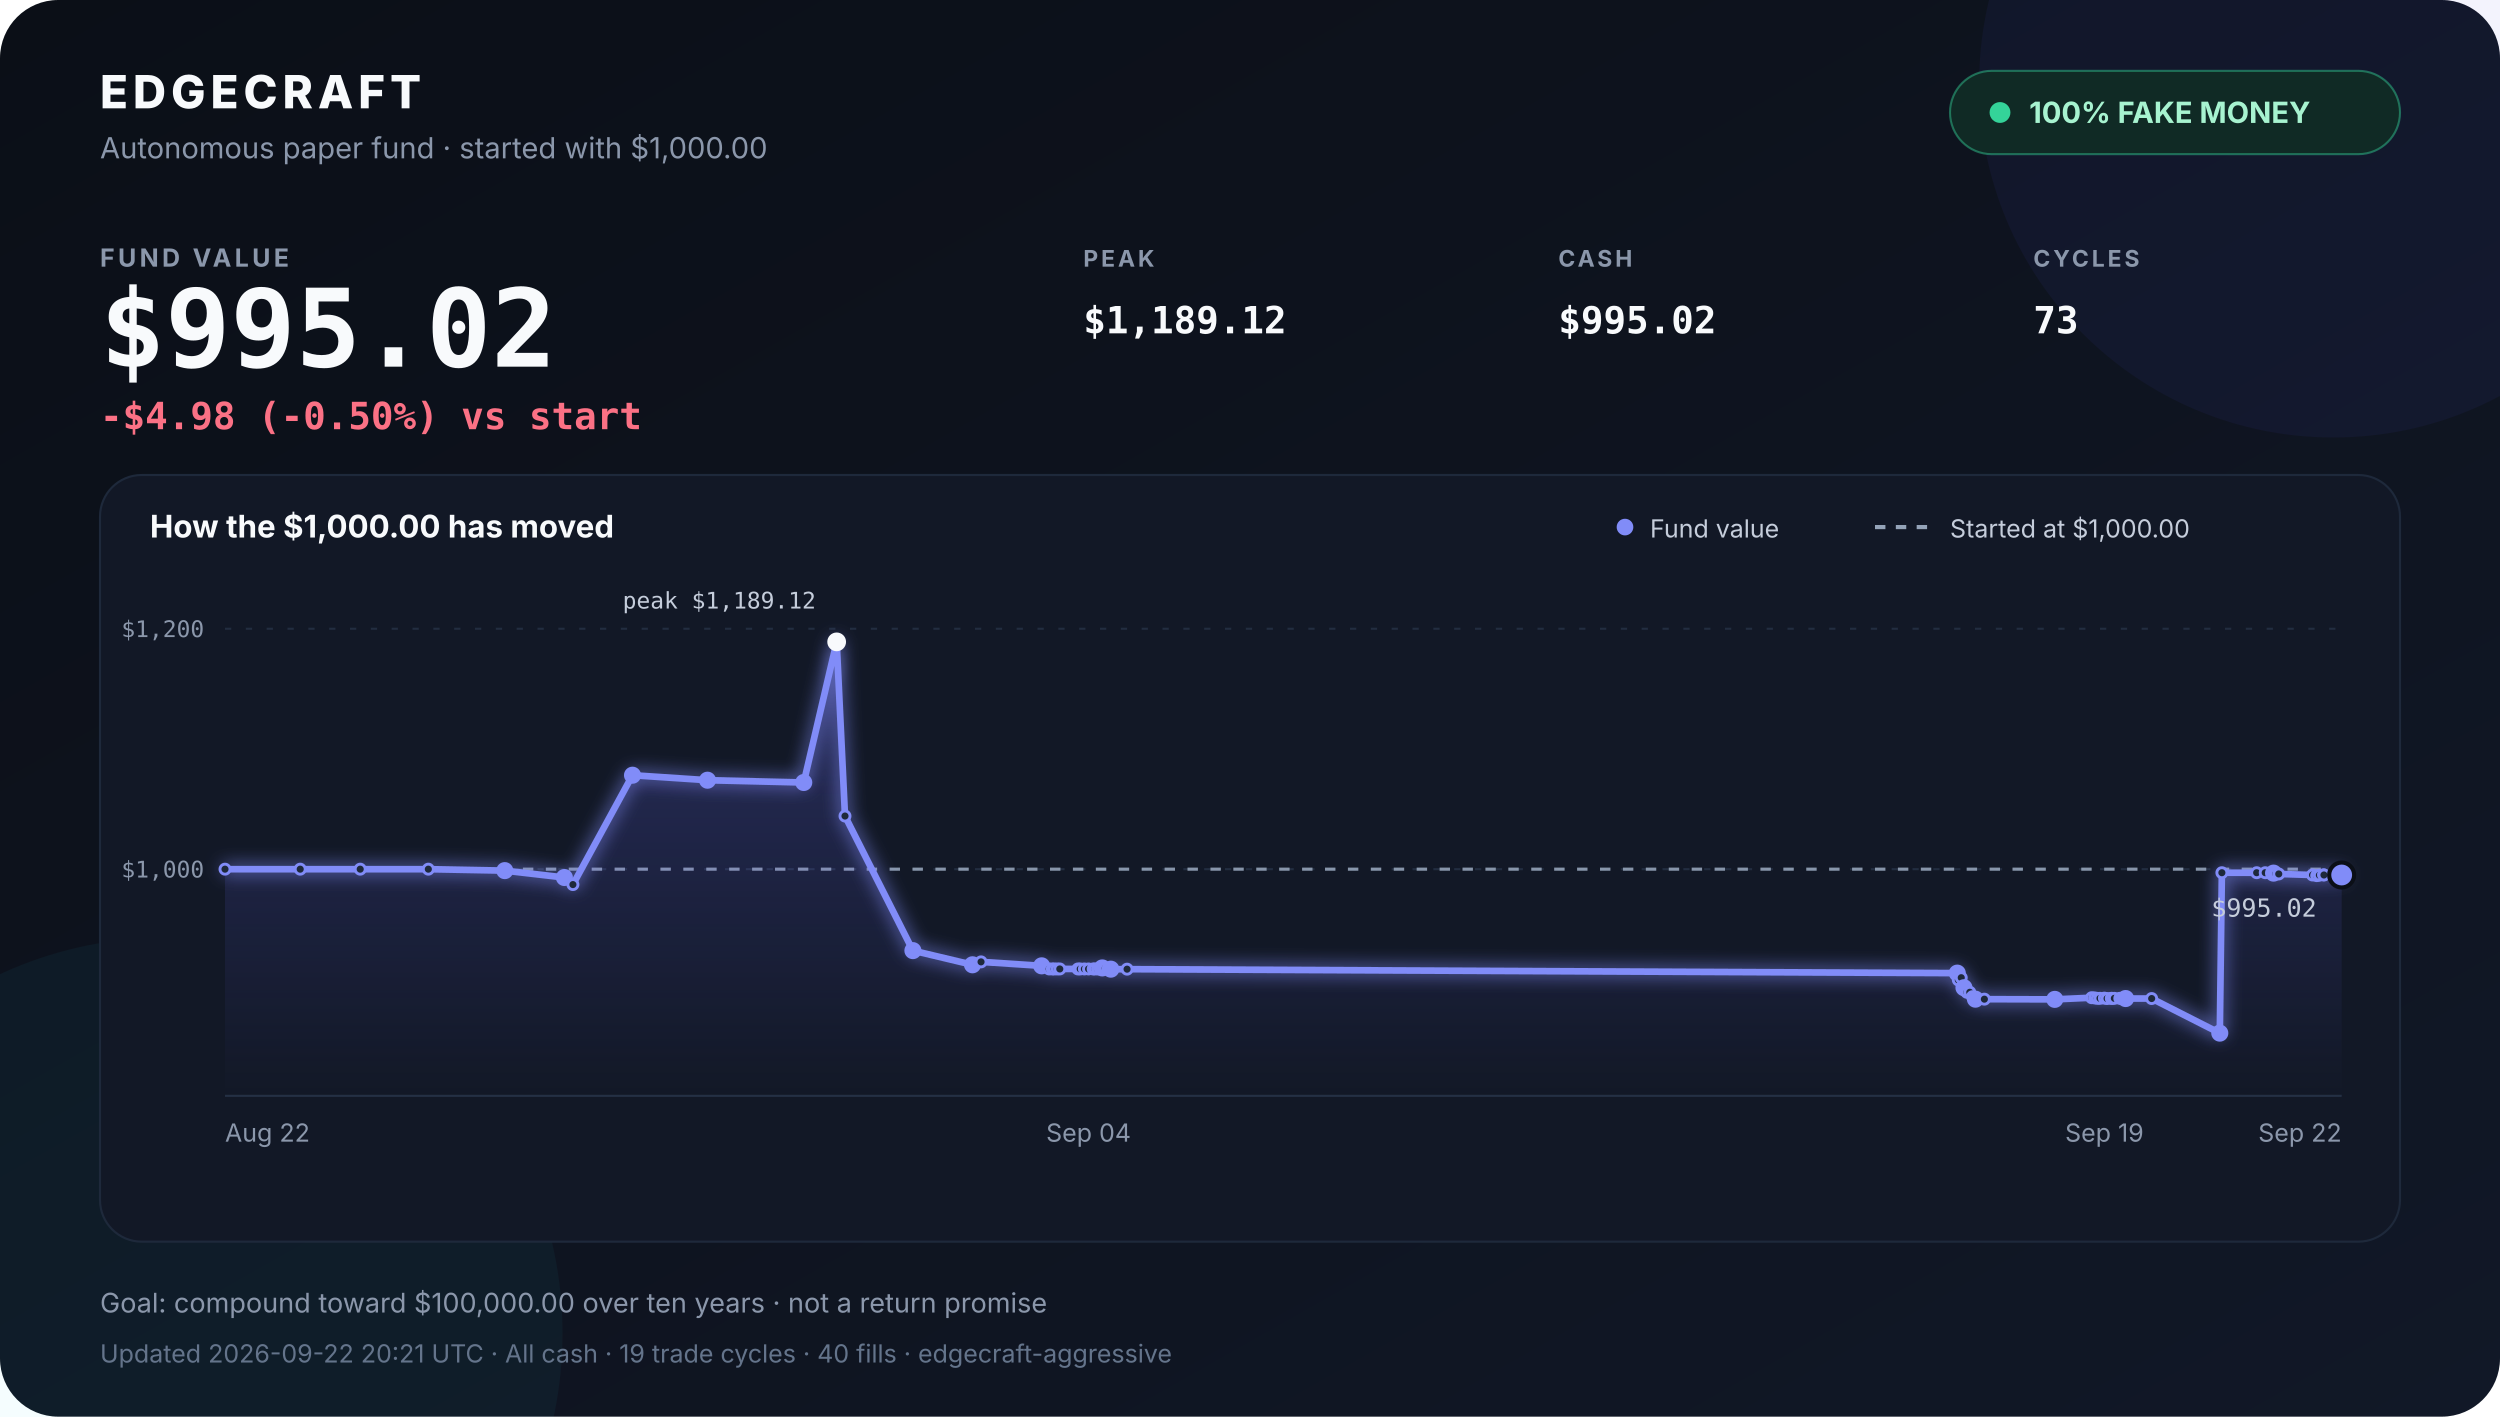
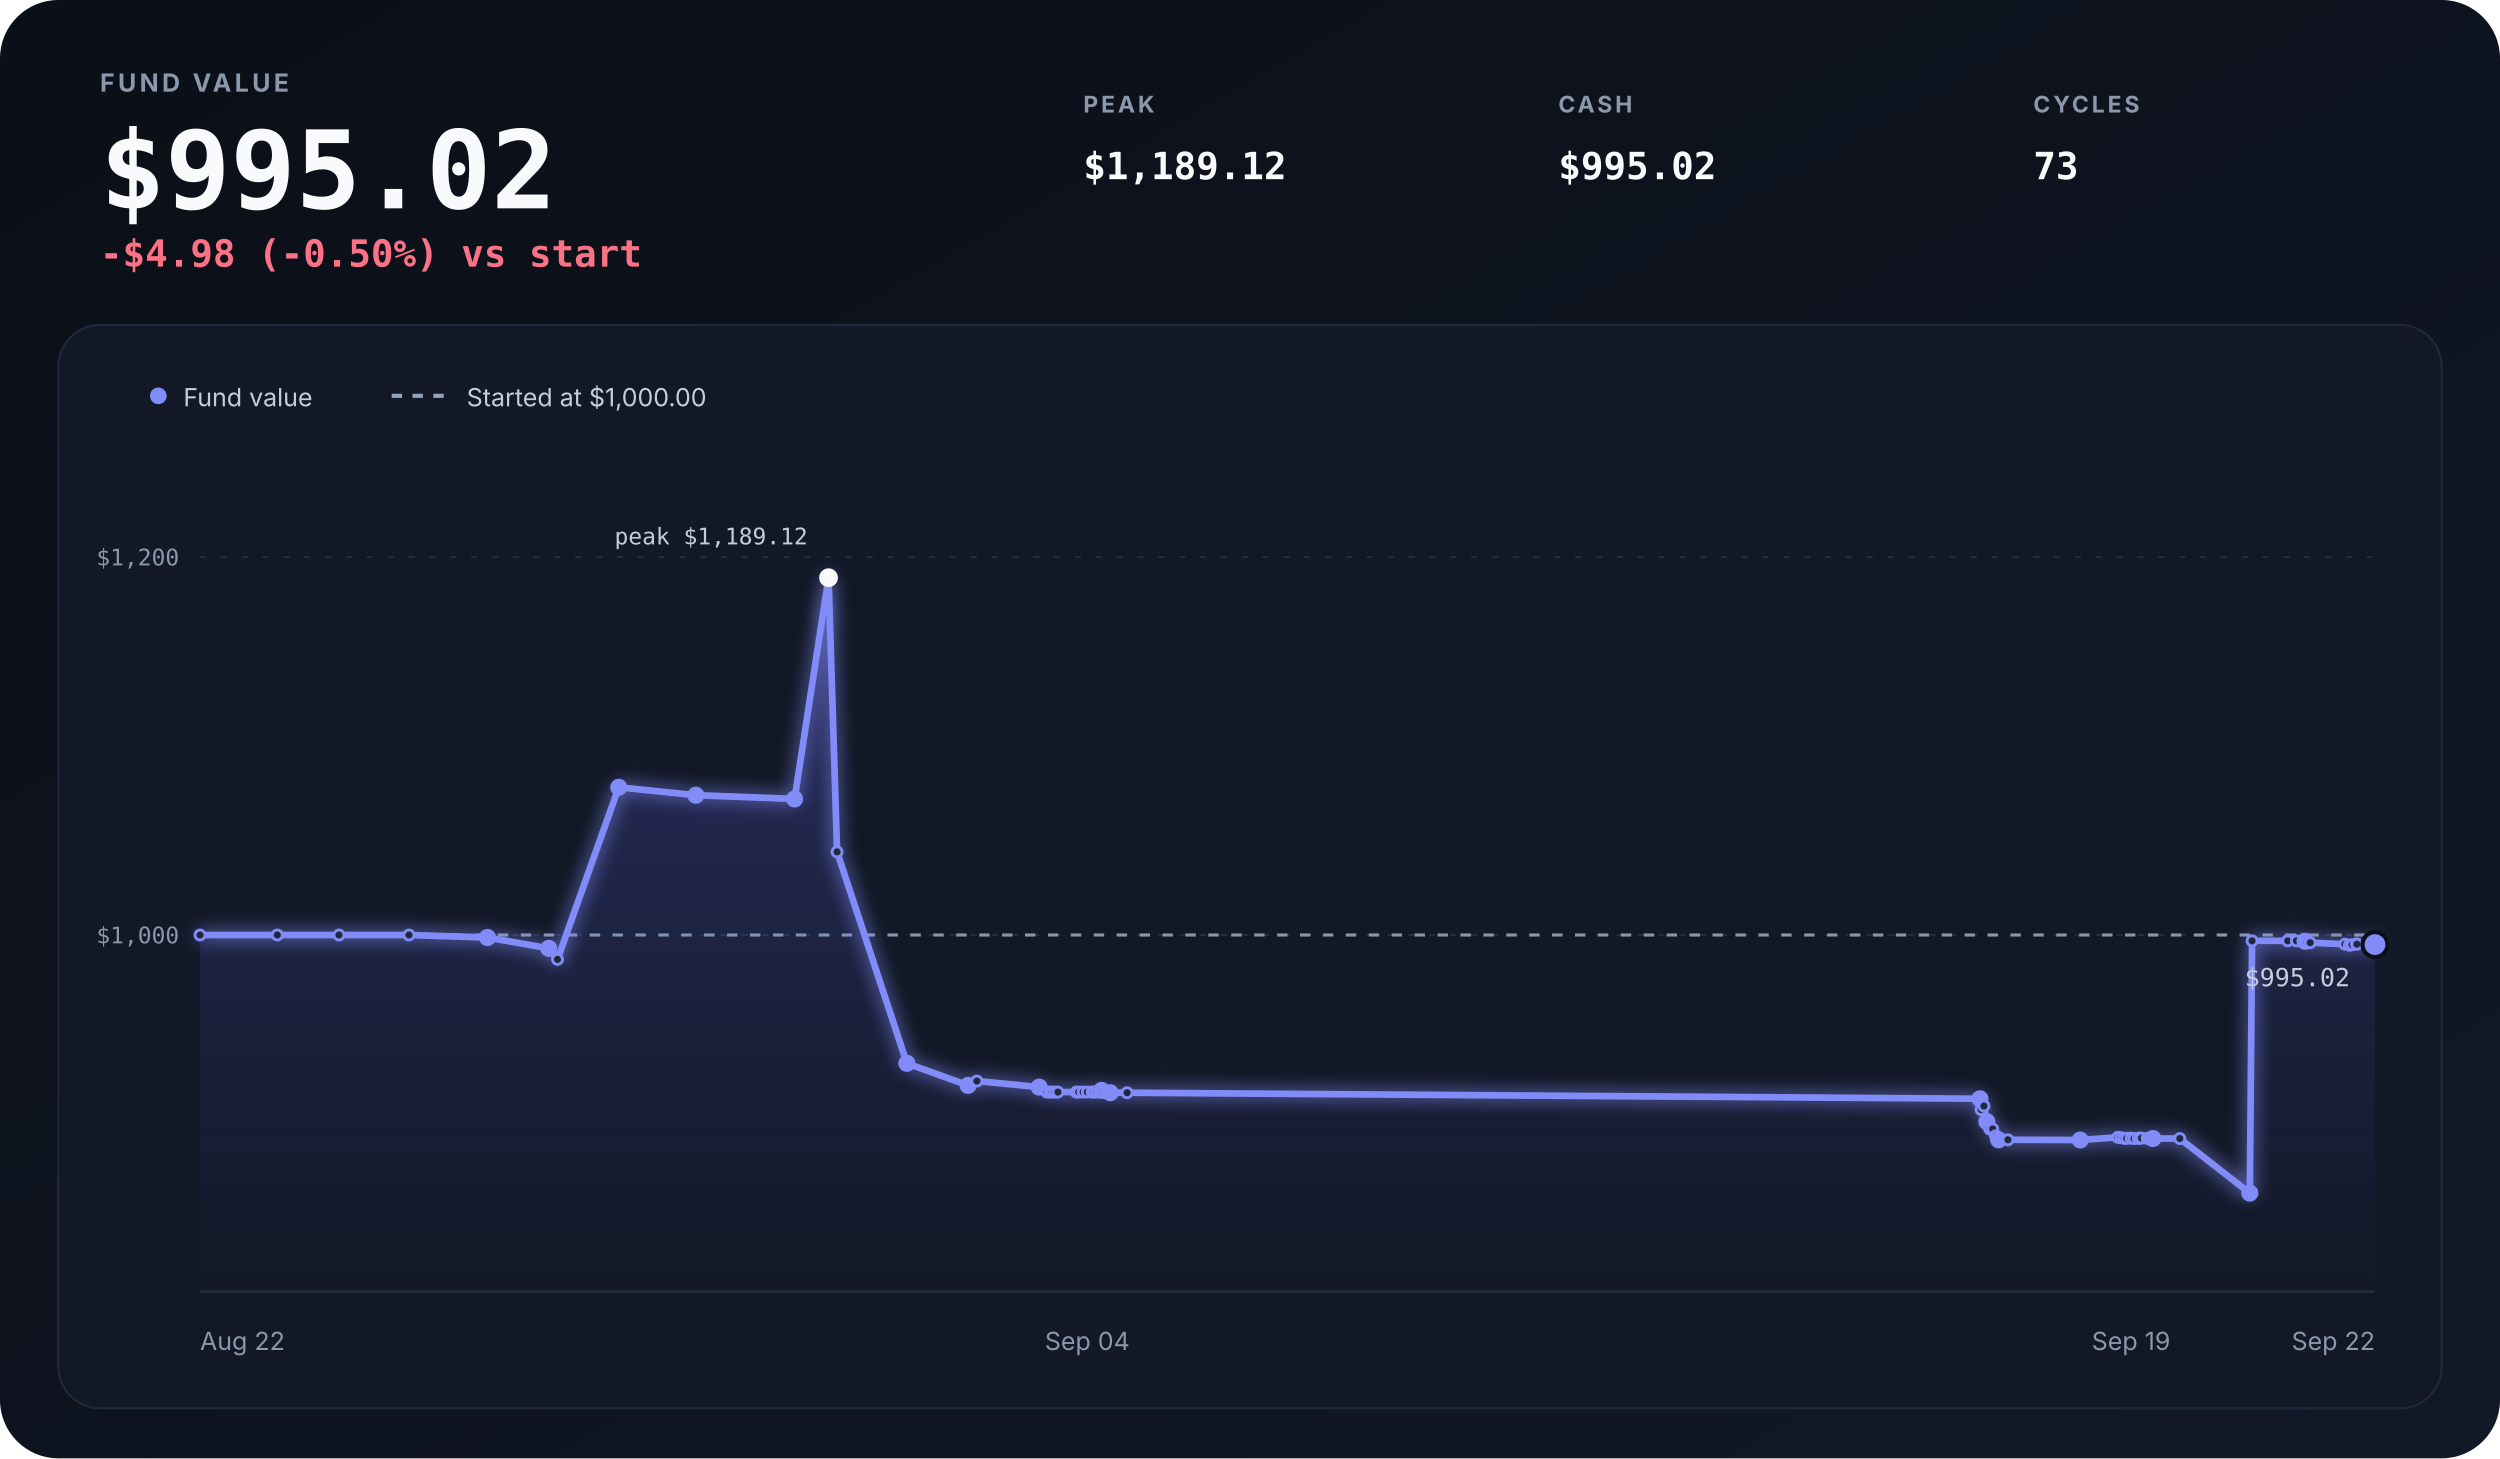
- <svg xmlns="http://www.w3.org/2000/svg" width="1200" height="680" viewBox="0 0 1200 680" role="img" aria-labelledby="title desc">
+ <svg xmlns="http://www.w3.org/2000/svg" width="1200" height="700" viewBox="0 0 1200 700" role="img" aria-labelledby="title desc">
  <defs>
    <linearGradient id="bg" x1="0" y1="0" x2="1" y2="1">
      <stop stop-color="#0b0f17" />
      <stop offset="1" stop-color="#111827" />
    </linearGradient>
    <linearGradient id="area" x1="0" y1="0" x2="0" y2="1">
      <stop stop-color="#6366f1" stop-opacity=".28" />
      <stop offset="1" stop-color="#6366f1" stop-opacity="0" />
    </linearGradient>
    <filter id="glow">
      <feGaussianBlur stdDeviation="4" result="b" />
      <feMerge>
        <feMergeNode in="b" />
        <feMergeNode in="SourceGraphic" />
      </feMerge>
    </filter>
  </defs>
-   <rect width="1200" height="680" rx="28" fill="url(#bg)" />
-   <circle cx="1120" cy="40" r="170" fill="#4f46e5" opacity=".07" />
-   <circle cx="80" cy="640" r="190" fill="#22d3ee" opacity=".05" />
+   <rect width="1200" height="700" rx="28" fill="url(#bg)" />
  <g font-family="ui-sans-serif,system-ui,-apple-system,Segoe UI,sans-serif">
-     <text x="48" y="52" fill="#f8fafc" font-size="22" font-weight="800" letter-spacing="2.4">EDGECRAFT</text>
-     <text x="48" y="76" fill="#8b97ab" font-size="14">Autonomous paper fund · started with $1,000.00</text>
-     <rect x="936" y="34" width="216" height="40" rx="20" fill="#102a25" stroke="#34d399" stroke-opacity=".45" />
-     <circle cx="960" cy="54" r="5" fill="#34d399" />
-     <text x="974" y="59" fill="#a7f3d0" font-size="14" font-weight="700">100% FAKE MONEY</text>
-     <text x="48" y="128" fill="#8b97ab" font-size="12" font-weight="700" letter-spacing="1.6">FUND VALUE</text>
-     <text x="48" y="176" fill="#f8fafc" font-size="52" font-weight="800" font-family="ui-monospace,SFMono-Regular,Menlo,monospace">$995.02</text>
-     <text x="48" y="206" fill="#fb7185" font-size="18" font-weight="700" font-family="ui-monospace,SFMono-Regular,Menlo,monospace">-$4.98  (-0.50%) vs start</text>
-     <text x="520" y="128" fill="#8b97ab" font-size="11" font-weight="700" letter-spacing="1.4">PEAK</text>
-     <text x="520" y="160" fill="#f8fafc" font-size="18" font-weight="700" font-family="ui-monospace,SFMono-Regular,Menlo,monospace">$1,189.12</text>
-     <text x="748" y="128" fill="#8b97ab" font-size="11" font-weight="700" letter-spacing="1.4">CASH</text>
-     <text x="748" y="160" fill="#f8fafc" font-size="18" font-weight="700" font-family="ui-monospace,SFMono-Regular,Menlo,monospace">$995.02</text>
-     <text x="976" y="128" fill="#8b97ab" font-size="11" font-weight="700" letter-spacing="1.4">CYCLES</text>
-     <text x="976" y="160" fill="#f8fafc" font-size="18" font-weight="700" font-family="ui-monospace,SFMono-Regular,Menlo,monospace">73</text>
-     <rect x="48" y="228" width="1104" height="368" rx="20" fill="#121826" stroke="#1e293b" />
-     <text x="72" y="258" fill="#f8fafc" font-size="15" font-weight="700">How the $1,000.00 has moved</text>
-     <circle cx="780" cy="253" r="4" fill="#818cf8" />
-     <text x="792" y="258" fill="#c5cddb" font-size="12">Fund value</text>
-     <line x1="900" y1="253" x2="928" y2="253" stroke="#94a3b8" stroke-width="2" stroke-dasharray="5 5" />
-     <text x="936" y="258" fill="#c5cddb" font-size="12">Started at $1,000.00</text>
-     <line x1="108" y1="526" x2="1124" y2="526" stroke="#243044" />
-     <line x1="108" y1="417.2" x2="1124" y2="417.2" stroke="#243044" stroke-dasharray="3 7" opacity=".85" />
-     <text x="98" y="421.2" text-anchor="end" fill="#8b97ab" font-size="11" font-family="ui-monospace,SFMono-Regular,Menlo,monospace">$1,000</text>
-     <line x1="108" y1="301.8" x2="1124" y2="301.8" stroke="#243044" stroke-dasharray="3 7" opacity=".85" />
-     <text x="98" y="305.8" text-anchor="end" fill="#8b97ab" font-size="11" font-family="ui-monospace,SFMono-Regular,Menlo,monospace">$1,200</text>
-     <line x1="108" y1="417.2" x2="1124" y2="417.2" stroke="#94a3b8" stroke-width="1.5" stroke-dasharray="5 6" opacity=".9" />
-     <polygon points="108.0,526.0 108.0,417.2 144.1,417.2 172.9,417.2 205.6,417.2 242.3,417.9 270.9,421.2 275.0,424.6 303.6,372.1 339.6,374.5 385.8,375.6 401.6,308.1 405.6,391.7 438.2,456.3 466.8,463.1 470.9,461.7 500.0,463.6 503.6,465.1 505.1,465.1 506.0,465.1 507.4,465.1 508.7,465.1 517.4,465.1 518.5,465.1 520.5,465.1 522.5,465.1 524.7,465.1 525.5,465.1 526.8,465.1 528.2,464.8 529.1,464.6 530.5,464.8 531.9,465.0 533.2,465.2 541.0,465.2 939.5,467.1 940.0,470.4 941.4,469.3 942.7,474.1 944.1,476.3 945.5,476.3 946.8,478.4 948.2,479.6 952.5,479.6 986.3,479.7 1004.0,478.9 1005.4,479.0 1006.7,479.2 1008.0,479.2 1010.1,479.1 1011.4,479.3 1013.4,479.2 1013.8,479.2 1014.9,479.2 1017.5,479.2 1018.3,479.2 1018.9,479.1 1020.3,479.3 1032.8,479.3 1065.5,495.9 1066.5,418.9 1083.2,418.9 1087.3,418.9 1091.3,419.1 1092.4,419.4 1093.8,419.5 1110.0,420.0 1112.0,420.3 1113.3,420.1 1115.3,419.9 1115.5,420.0 1122.3,419.6 1123.7,419.9 1124.0,420.0 1124.0,526.0" fill="url(#area)" />
-     <polyline points="108.0,417.2 144.1,417.2 172.9,417.2 205.6,417.2 242.3,417.9 270.9,421.2 275.0,424.6 303.6,372.1 339.6,374.5 385.8,375.6 401.6,308.1 405.6,391.7 438.2,456.3 466.8,463.1 470.9,461.7 500.0,463.6 503.6,465.1 505.1,465.1 506.0,465.1 507.4,465.1 508.7,465.1 517.4,465.1 518.5,465.1 520.5,465.1 522.5,465.1 524.7,465.1 525.5,465.1 526.8,465.1 528.2,464.8 529.1,464.6 530.5,464.8 531.9,465.0 533.2,465.2 541.0,465.2 939.5,467.1 940.0,470.4 941.4,469.3 942.7,474.1 944.1,476.3 945.5,476.3 946.8,478.4 948.2,479.6 952.5,479.6 986.3,479.7 1004.0,478.9 1005.4,479.0 1006.7,479.2 1008.0,479.2 1010.1,479.1 1011.4,479.3 1013.4,479.2 1013.8,479.2 1014.9,479.2 1017.5,479.2 1018.3,479.2 1018.9,479.1 1020.3,479.3 1032.8,479.3 1065.5,495.9 1066.5,418.9 1083.2,418.9 1087.3,418.9 1091.3,419.1 1092.4,419.4 1093.8,419.5 1110.0,420.0 1112.0,420.3 1113.3,420.1 1115.3,419.9 1115.5,420.0 1122.3,419.6 1123.7,419.9 1124.0,420.0" fill="none" stroke="#818cf8" stroke-width="3.2" stroke-linecap="round" stroke-linejoin="round" filter="url(#glow)" />
-     <circle cx="108.0" cy="417.2" r="2.4" fill="#1e293b" stroke="#818cf8" stroke-width="1.4" />
-     <circle cx="144.1" cy="417.2" r="2.4" fill="#1e293b" stroke="#818cf8" stroke-width="1.4" />
-     <circle cx="172.9" cy="417.2" r="2.4" fill="#1e293b" stroke="#818cf8" stroke-width="1.4" />
-     <circle cx="205.6" cy="417.2" r="2.4" fill="#1e293b" stroke="#818cf8" stroke-width="1.4" />
-     <circle cx="242.3" cy="417.9" r="3.4" fill="#818cf8" stroke="#818cf8" stroke-width="1.4" />
-     <circle cx="270.9" cy="421.2" r="3.4" fill="#818cf8" stroke="#818cf8" stroke-width="1.4" />
-     <circle cx="275.0" cy="424.6" r="2.4" fill="#1e293b" stroke="#818cf8" stroke-width="1.4" />
-     <circle cx="303.6" cy="372.1" r="3.4" fill="#818cf8" stroke="#818cf8" stroke-width="1.4" />
-     <circle cx="339.6" cy="374.5" r="3.4" fill="#818cf8" stroke="#818cf8" stroke-width="1.4" />
-     <circle cx="385.8" cy="375.6" r="3.4" fill="#818cf8" stroke="#818cf8" stroke-width="1.4" />
-     <circle cx="401.6" cy="308.1" r="3.4" fill="#818cf8" stroke="#818cf8" stroke-width="1.4" />
-     <circle cx="405.6" cy="391.7" r="2.4" fill="#1e293b" stroke="#818cf8" stroke-width="1.4" />
-     <circle cx="438.2" cy="456.3" r="3.4" fill="#818cf8" stroke="#818cf8" stroke-width="1.4" />
-     <circle cx="466.8" cy="463.1" r="3.4" fill="#818cf8" stroke="#818cf8" stroke-width="1.4" />
-     <circle cx="470.9" cy="461.7" r="2.4" fill="#1e293b" stroke="#818cf8" stroke-width="1.4" />
-     <circle cx="500.0" cy="463.6" r="3.4" fill="#818cf8" stroke="#818cf8" stroke-width="1.4" />
-     <circle cx="503.6" cy="465.1" r="2.4" fill="#1e293b" stroke="#818cf8" stroke-width="1.4" />
-     <circle cx="505.1" cy="465.1" r="2.4" fill="#1e293b" stroke="#818cf8" stroke-width="1.4" />
-     <circle cx="506.0" cy="465.1" r="2.4" fill="#1e293b" stroke="#818cf8" stroke-width="1.4" />
-     <circle cx="507.4" cy="465.1" r="2.4" fill="#1e293b" stroke="#818cf8" stroke-width="1.4" />
-     <circle cx="508.7" cy="465.1" r="2.4" fill="#1e293b" stroke="#818cf8" stroke-width="1.4" />
-     <circle cx="517.4" cy="465.1" r="2.4" fill="#1e293b" stroke="#818cf8" stroke-width="1.4" />
-     <circle cx="518.5" cy="465.1" r="2.4" fill="#1e293b" stroke="#818cf8" stroke-width="1.4" />
-     <circle cx="520.5" cy="465.1" r="2.4" fill="#1e293b" stroke="#818cf8" stroke-width="1.4" />
-     <circle cx="522.5" cy="465.1" r="2.4" fill="#1e293b" stroke="#818cf8" stroke-width="1.4" />
-     <circle cx="524.7" cy="465.1" r="2.4" fill="#1e293b" stroke="#818cf8" stroke-width="1.4" />
-     <circle cx="525.5" cy="465.1" r="2.4" fill="#1e293b" stroke="#818cf8" stroke-width="1.4" />
-     <circle cx="526.8" cy="465.1" r="2.4" fill="#1e293b" stroke="#818cf8" stroke-width="1.4" />
-     <circle cx="528.2" cy="464.8" r="2.4" fill="#1e293b" stroke="#818cf8" stroke-width="1.4" />
-     <circle cx="529.1" cy="464.6" r="3.4" fill="#818cf8" stroke="#818cf8" stroke-width="1.4" />
-     <circle cx="530.5" cy="464.8" r="2.4" fill="#1e293b" stroke="#818cf8" stroke-width="1.4" />
-     <circle cx="531.9" cy="465.0" r="2.4" fill="#1e293b" stroke="#818cf8" stroke-width="1.4" />
-     <circle cx="533.2" cy="465.2" r="3.4" fill="#818cf8" stroke="#818cf8" stroke-width="1.4" />
-     <circle cx="541.0" cy="465.2" r="2.4" fill="#1e293b" stroke="#818cf8" stroke-width="1.4" />
-     <circle cx="939.5" cy="467.1" r="3.4" fill="#818cf8" stroke="#818cf8" stroke-width="1.4" />
-     <circle cx="940.0" cy="470.4" r="2.4" fill="#1e293b" stroke="#818cf8" stroke-width="1.4" />
-     <circle cx="941.4" cy="469.3" r="2.4" fill="#1e293b" stroke="#818cf8" stroke-width="1.4" />
-     <circle cx="942.7" cy="474.1" r="3.4" fill="#818cf8" stroke="#818cf8" stroke-width="1.4" />
-     <circle cx="944.1" cy="476.3" r="2.4" fill="#1e293b" stroke="#818cf8" stroke-width="1.4" />
-     <circle cx="945.5" cy="476.3" r="2.4" fill="#1e293b" stroke="#818cf8" stroke-width="1.4" />
-     <circle cx="946.8" cy="478.4" r="2.4" fill="#1e293b" stroke="#818cf8" stroke-width="1.4" />
-     <circle cx="948.2" cy="479.6" r="3.4" fill="#818cf8" stroke="#818cf8" stroke-width="1.4" />
-     <circle cx="952.5" cy="479.6" r="2.4" fill="#1e293b" stroke="#818cf8" stroke-width="1.4" />
-     <circle cx="986.3" cy="479.7" r="3.4" fill="#818cf8" stroke="#818cf8" stroke-width="1.4" />
-     <circle cx="1004.0" cy="478.9" r="2.4" fill="#1e293b" stroke="#818cf8" stroke-width="1.4" />
-     <circle cx="1005.4" cy="479.0" r="2.4" fill="#1e293b" stroke="#818cf8" stroke-width="1.4" />
-     <circle cx="1006.7" cy="479.2" r="2.4" fill="#1e293b" stroke="#818cf8" stroke-width="1.4" />
-     <circle cx="1008.0" cy="479.2" r="2.4" fill="#1e293b" stroke="#818cf8" stroke-width="1.4" />
-     <circle cx="1010.1" cy="479.1" r="2.4" fill="#1e293b" stroke="#818cf8" stroke-width="1.4" />
-     <circle cx="1011.4" cy="479.3" r="2.4" fill="#1e293b" stroke="#818cf8" stroke-width="1.4" />
-     <circle cx="1013.4" cy="479.2" r="2.4" fill="#1e293b" stroke="#818cf8" stroke-width="1.4" />
-     <circle cx="1013.8" cy="479.2" r="2.4" fill="#1e293b" stroke="#818cf8" stroke-width="1.4" />
-     <circle cx="1014.9" cy="479.2" r="2.4" fill="#1e293b" stroke="#818cf8" stroke-width="1.4" />
-     <circle cx="1017.5" cy="479.2" r="2.4" fill="#1e293b" stroke="#818cf8" stroke-width="1.4" />
-     <circle cx="1018.3" cy="479.2" r="2.4" fill="#1e293b" stroke="#818cf8" stroke-width="1.4" />
-     <circle cx="1018.9" cy="479.1" r="2.4" fill="#1e293b" stroke="#818cf8" stroke-width="1.4" />
-     <circle cx="1020.3" cy="479.3" r="3.4" fill="#818cf8" stroke="#818cf8" stroke-width="1.4" />
-     <circle cx="1032.8" cy="479.3" r="2.4" fill="#1e293b" stroke="#818cf8" stroke-width="1.4" />
-     <circle cx="1065.5" cy="495.9" r="3.4" fill="#818cf8" stroke="#818cf8" stroke-width="1.4" />
-     <circle cx="1066.5" cy="418.9" r="2.4" fill="#1e293b" stroke="#818cf8" stroke-width="1.4" />
-     <circle cx="1083.2" cy="418.9" r="2.4" fill="#1e293b" stroke="#818cf8" stroke-width="1.4" />
-     <circle cx="1087.3" cy="418.9" r="2.4" fill="#1e293b" stroke="#818cf8" stroke-width="1.4" />
-     <circle cx="1091.3" cy="419.1" r="3.4" fill="#818cf8" stroke="#818cf8" stroke-width="1.4" />
-     <circle cx="1092.4" cy="419.4" r="2.4" fill="#1e293b" stroke="#818cf8" stroke-width="1.4" />
-     <circle cx="1093.8" cy="419.5" r="2.4" fill="#1e293b" stroke="#818cf8" stroke-width="1.4" />
-     <circle cx="1110.0" cy="420.0" r="2.4" fill="#1e293b" stroke="#818cf8" stroke-width="1.4" />
-     <circle cx="1112.0" cy="420.3" r="2.4" fill="#1e293b" stroke="#818cf8" stroke-width="1.4" />
-     <circle cx="1113.3" cy="420.1" r="2.4" fill="#1e293b" stroke="#818cf8" stroke-width="1.4" />
-     <circle cx="1115.3" cy="419.9" r="2.4" fill="#1e293b" stroke="#818cf8" stroke-width="1.4" />
-     <circle cx="1115.5" cy="420.0" r="2.4" fill="#1e293b" stroke="#818cf8" stroke-width="1.4" />
-     <circle cx="1122.3" cy="419.6" r="2.4" fill="#1e293b" stroke="#818cf8" stroke-width="1.4" />
-     <circle cx="1123.7" cy="419.9" r="2.4" fill="#1e293b" stroke="#818cf8" stroke-width="1.4" />
-     <circle cx="1124.0" cy="420.0" r="3.4" fill="#818cf8" stroke="#818cf8" stroke-width="1.4" />
-     <circle cx="401.6" cy="308.1" r="4.5" fill="#f8fafc" />
-     <text x="391.6" y="292.1" text-anchor="end" fill="#c5cddb" font-size="11" font-family="ui-monospace,SFMono-Regular,Menlo,monospace">peak $1,189.12</text>
-     <circle cx="1124.0" cy="420.0" r="6" fill="#818cf8" stroke="#0b0f17" stroke-width="2" />
-     <text x="1112.0" y="440.0" text-anchor="end" fill="#c5cddb" font-size="12" font-family="ui-monospace,SFMono-Regular,Menlo,monospace">$995.02</text>
-     <text x="108.0" y="548" text-anchor="start" fill="#8b97ab" font-size="12">Aug 22</text>
-     <text x="522.5" y="548" text-anchor="middle" fill="#8b97ab" font-size="12">Sep 04</text>
-     <text x="1010.1" y="548" text-anchor="middle" fill="#8b97ab" font-size="12">Sep 19</text>
-     <text x="1124.0" y="548" text-anchor="end" fill="#8b97ab" font-size="12">Sep 22</text>
-     <text x="48" y="630" fill="#8b97ab" font-size="13">Goal: compound toward $100,000.00 over ten years · not a return promise</text>
-     <text x="48" y="654" fill="#64748b" font-size="12">Updated 2026-09-22 20:21 UTC · All cash · 19 trade cycles · 40 fills · edgecraft-aggressive</text>
+     <text x="48" y="44" fill="#8b97ab" font-size="12" font-weight="700" letter-spacing="1.6">FUND VALUE</text>
+     <text x="48" y="100" fill="#f8fafc" font-size="52" font-weight="800" font-family="ui-monospace,SFMono-Regular,Menlo,monospace">$995.02</text>
+     <text x="48" y="128" fill="#fb7185" font-size="18" font-weight="700" font-family="ui-monospace,SFMono-Regular,Menlo,monospace">-$4.98  (-0.50%) vs start</text>
+     <text x="520" y="54" fill="#8b97ab" font-size="11" font-weight="700" letter-spacing="1.4">PEAK</text>
+     <text x="520" y="86" fill="#f8fafc" font-size="18" font-weight="700" font-family="ui-monospace,SFMono-Regular,Menlo,monospace">$1,189.12</text>
+     <text x="748" y="54" fill="#8b97ab" font-size="11" font-weight="700" letter-spacing="1.4">CASH</text>
+     <text x="748" y="86" fill="#f8fafc" font-size="18" font-weight="700" font-family="ui-monospace,SFMono-Regular,Menlo,monospace">$995.02</text>
+     <text x="976" y="54" fill="#8b97ab" font-size="11" font-weight="700" letter-spacing="1.4">CYCLES</text>
+     <text x="976" y="86" fill="#f8fafc" font-size="18" font-weight="700" font-family="ui-monospace,SFMono-Regular,Menlo,monospace">73</text>
+     <rect x="28" y="156" width="1144" height="520" rx="20" fill="#121826" stroke="#1e293b" />
+     <circle cx="76" cy="190" r="4" fill="#818cf8" />
+     <text x="88" y="195" fill="#c5cddb" font-size="12">Fund value</text>
+     <line x1="188" y1="190" x2="216" y2="190" stroke="#94a3b8" stroke-width="2" stroke-dasharray="5 5" />
+     <text x="224" y="195" fill="#c5cddb" font-size="12">Started at $1,000.00</text>
+     <line x1="96" y1="620" x2="1140" y2="620" stroke="#243044" />
+     <line x1="96" y1="448.8" x2="1140" y2="448.8" stroke="#243044" stroke-dasharray="3 7" opacity=".85" />
+     <text x="86" y="452.8" text-anchor="end" fill="#8b97ab" font-size="11" font-family="ui-monospace,SFMono-Regular,Menlo,monospace">$1,000</text>
+     <line x1="96" y1="267.4" x2="1140" y2="267.4" stroke="#243044" stroke-dasharray="3 7" opacity=".85" />
+     <text x="86" y="271.4" text-anchor="end" fill="#8b97ab" font-size="11" font-family="ui-monospace,SFMono-Regular,Menlo,monospace">$1,200</text>
+     <line x1="96" y1="448.8" x2="1140" y2="448.8" stroke="#94a3b8" stroke-width="1.5" stroke-dasharray="5 6" opacity=".9" />
+     <polygon points="96.0,620.0 96.0,448.8 133.1,448.8 162.7,448.8 196.3,448.8 234.0,450.0 263.4,455.2 267.6,460.5 297.0,377.9 334.0,381.7 381.4,383.5 397.7,277.3 401.8,408.9 435.3,510.4 464.7,521.0 468.9,518.9 498.8,521.8 502.5,524.2 504.0,524.2 505.0,524.2 506.4,524.2 507.8,524.2 516.6,524.2 517.8,524.2 519.9,524.2 521.9,524.2 524.2,524.2 525.0,524.2 526.4,524.2 527.8,523.8 528.8,523.4 530.1,523.8 531.5,524.1 532.9,524.5 541.0,524.5 950.4,527.4 950.9,532.6 952.3,530.9 953.7,538.4 955.1,541.9 956.5,541.9 957.9,545.2 959.3,547.1 963.8,547.1 998.5,547.2 1016.6,545.9 1018.1,546.1 1019.5,546.4 1020.8,546.4 1022.9,546.3 1024.3,546.5 1026.3,546.4 1026.8,546.3 1027.9,546.3 1030.6,546.4 1031.4,546.4 1032.0,546.3 1033.4,546.5 1046.3,546.5 1079.9,572.7 1081.0,451.6 1098.1,451.6 1102.3,451.6 1106.4,451.8 1107.5,452.4 1108.9,452.5 1125.6,453.2 1127.7,453.7 1129.0,453.5 1131.1,453.1 1131.3,453.2 1138.3,452.7 1139.7,453.2 1140.0,453.4 1140.0,620.0" fill="url(#area)" />
+     <polyline points="96.0,448.8 133.1,448.8 162.7,448.8 196.3,448.8 234.0,450.0 263.4,455.2 267.6,460.5 297.0,377.9 334.0,381.7 381.4,383.5 397.7,277.3 401.8,408.9 435.3,510.4 464.7,521.0 468.9,518.9 498.8,521.8 502.5,524.2 504.0,524.2 505.0,524.2 506.4,524.2 507.8,524.2 516.6,524.2 517.8,524.2 519.9,524.2 521.9,524.2 524.2,524.2 525.0,524.2 526.4,524.2 527.8,523.8 528.8,523.4 530.1,523.8 531.5,524.1 532.9,524.5 541.0,524.5 950.4,527.4 950.9,532.6 952.3,530.9 953.7,538.4 955.1,541.9 956.5,541.9 957.9,545.2 959.3,547.1 963.8,547.1 998.5,547.2 1016.6,545.9 1018.1,546.1 1019.5,546.4 1020.8,546.4 1022.9,546.3 1024.3,546.5 1026.3,546.4 1026.8,546.3 1027.9,546.3 1030.6,546.4 1031.4,546.4 1032.0,546.3 1033.4,546.5 1046.3,546.5 1079.9,572.7 1081.0,451.6 1098.1,451.6 1102.3,451.6 1106.4,451.8 1107.5,452.4 1108.9,452.5 1125.6,453.2 1127.7,453.7 1129.0,453.5 1131.1,453.1 1131.3,453.2 1138.3,452.7 1139.7,453.2 1140.0,453.4" fill="none" stroke="#818cf8" stroke-width="3.2" stroke-linecap="round" stroke-linejoin="round" filter="url(#glow)" />
+     <circle cx="96.0" cy="448.8" r="2.4" fill="#1e293b" stroke="#818cf8" stroke-width="1.4" />
+     <circle cx="133.1" cy="448.8" r="2.4" fill="#1e293b" stroke="#818cf8" stroke-width="1.4" />
+     <circle cx="162.7" cy="448.8" r="2.4" fill="#1e293b" stroke="#818cf8" stroke-width="1.4" />
+     <circle cx="196.3" cy="448.8" r="2.4" fill="#1e293b" stroke="#818cf8" stroke-width="1.4" />
+     <circle cx="234.0" cy="450.0" r="3.4" fill="#818cf8" stroke="#818cf8" stroke-width="1.4" />
+     <circle cx="263.4" cy="455.2" r="3.4" fill="#818cf8" stroke="#818cf8" stroke-width="1.4" />
+     <circle cx="267.6" cy="460.5" r="2.4" fill="#1e293b" stroke="#818cf8" stroke-width="1.4" />
+     <circle cx="297.0" cy="377.9" r="3.4" fill="#818cf8" stroke="#818cf8" stroke-width="1.4" />
+     <circle cx="334.0" cy="381.7" r="3.4" fill="#818cf8" stroke="#818cf8" stroke-width="1.4" />
+     <circle cx="381.4" cy="383.5" r="3.4" fill="#818cf8" stroke="#818cf8" stroke-width="1.4" />
+     <circle cx="397.7" cy="277.3" r="3.4" fill="#818cf8" stroke="#818cf8" stroke-width="1.4" />
+     <circle cx="401.8" cy="408.9" r="2.4" fill="#1e293b" stroke="#818cf8" stroke-width="1.4" />
+     <circle cx="435.3" cy="510.4" r="3.4" fill="#818cf8" stroke="#818cf8" stroke-width="1.4" />
+     <circle cx="464.7" cy="521.0" r="3.4" fill="#818cf8" stroke="#818cf8" stroke-width="1.4" />
+     <circle cx="468.9" cy="518.9" r="2.4" fill="#1e293b" stroke="#818cf8" stroke-width="1.4" />
+     <circle cx="498.8" cy="521.8" r="3.4" fill="#818cf8" stroke="#818cf8" stroke-width="1.4" />
+     <circle cx="502.5" cy="524.2" r="2.4" fill="#1e293b" stroke="#818cf8" stroke-width="1.4" />
+     <circle cx="504.0" cy="524.2" r="2.4" fill="#1e293b" stroke="#818cf8" stroke-width="1.4" />
+     <circle cx="505.0" cy="524.2" r="2.4" fill="#1e293b" stroke="#818cf8" stroke-width="1.4" />
+     <circle cx="506.4" cy="524.2" r="2.4" fill="#1e293b" stroke="#818cf8" stroke-width="1.4" />
+     <circle cx="507.8" cy="524.2" r="2.4" fill="#1e293b" stroke="#818cf8" stroke-width="1.4" />
+     <circle cx="516.6" cy="524.2" r="2.4" fill="#1e293b" stroke="#818cf8" stroke-width="1.4" />
+     <circle cx="517.8" cy="524.2" r="2.4" fill="#1e293b" stroke="#818cf8" stroke-width="1.4" />
+     <circle cx="519.9" cy="524.2" r="2.4" fill="#1e293b" stroke="#818cf8" stroke-width="1.4" />
+     <circle cx="521.9" cy="524.2" r="2.4" fill="#1e293b" stroke="#818cf8" stroke-width="1.4" />
+     <circle cx="524.2" cy="524.2" r="2.4" fill="#1e293b" stroke="#818cf8" stroke-width="1.4" />
+     <circle cx="525.0" cy="524.2" r="2.4" fill="#1e293b" stroke="#818cf8" stroke-width="1.4" />
+     <circle cx="526.4" cy="524.2" r="2.4" fill="#1e293b" stroke="#818cf8" stroke-width="1.4" />
+     <circle cx="527.8" cy="523.8" r="2.4" fill="#1e293b" stroke="#818cf8" stroke-width="1.4" />
+     <circle cx="528.8" cy="523.4" r="3.4" fill="#818cf8" stroke="#818cf8" stroke-width="1.4" />
+     <circle cx="530.1" cy="523.8" r="2.4" fill="#1e293b" stroke="#818cf8" stroke-width="1.4" />
+     <circle cx="531.5" cy="524.1" r="2.4" fill="#1e293b" stroke="#818cf8" stroke-width="1.4" />
+     <circle cx="532.9" cy="524.5" r="3.4" fill="#818cf8" stroke="#818cf8" stroke-width="1.4" />
+     <circle cx="541.0" cy="524.5" r="2.4" fill="#1e293b" stroke="#818cf8" stroke-width="1.4" />
+     <circle cx="950.4" cy="527.4" r="3.4" fill="#818cf8" stroke="#818cf8" stroke-width="1.4" />
+     <circle cx="950.9" cy="532.6" r="2.4" fill="#1e293b" stroke="#818cf8" stroke-width="1.4" />
+     <circle cx="952.3" cy="530.9" r="2.4" fill="#1e293b" stroke="#818cf8" stroke-width="1.4" />
+     <circle cx="953.7" cy="538.4" r="3.4" fill="#818cf8" stroke="#818cf8" stroke-width="1.4" />
+     <circle cx="955.1" cy="541.9" r="2.4" fill="#1e293b" stroke="#818cf8" stroke-width="1.4" />
+     <circle cx="956.5" cy="541.9" r="2.4" fill="#1e293b" stroke="#818cf8" stroke-width="1.4" />
+     <circle cx="957.9" cy="545.2" r="2.4" fill="#1e293b" stroke="#818cf8" stroke-width="1.4" />
+     <circle cx="959.3" cy="547.1" r="3.4" fill="#818cf8" stroke="#818cf8" stroke-width="1.4" />
+     <circle cx="963.8" cy="547.1" r="2.4" fill="#1e293b" stroke="#818cf8" stroke-width="1.4" />
+     <circle cx="998.5" cy="547.2" r="3.4" fill="#818cf8" stroke="#818cf8" stroke-width="1.4" />
+     <circle cx="1016.6" cy="545.9" r="2.4" fill="#1e293b" stroke="#818cf8" stroke-width="1.4" />
+     <circle cx="1018.1" cy="546.1" r="2.4" fill="#1e293b" stroke="#818cf8" stroke-width="1.4" />
+     <circle cx="1019.5" cy="546.4" r="2.4" fill="#1e293b" stroke="#818cf8" stroke-width="1.4" />
+     <circle cx="1020.8" cy="546.4" r="2.4" fill="#1e293b" stroke="#818cf8" stroke-width="1.4" />
+     <circle cx="1022.9" cy="546.3" r="2.4" fill="#1e293b" stroke="#818cf8" stroke-width="1.4" />
+     <circle cx="1024.3" cy="546.5" r="2.4" fill="#1e293b" stroke="#818cf8" stroke-width="1.4" />
+     <circle cx="1026.3" cy="546.4" r="2.4" fill="#1e293b" stroke="#818cf8" stroke-width="1.4" />
+     <circle cx="1026.8" cy="546.3" r="2.4" fill="#1e293b" stroke="#818cf8" stroke-width="1.4" />
+     <circle cx="1027.9" cy="546.3" r="2.4" fill="#1e293b" stroke="#818cf8" stroke-width="1.4" />
+     <circle cx="1030.6" cy="546.4" r="2.4" fill="#1e293b" stroke="#818cf8" stroke-width="1.4" />
+     <circle cx="1031.4" cy="546.4" r="2.4" fill="#1e293b" stroke="#818cf8" stroke-width="1.4" />
+     <circle cx="1032.0" cy="546.3" r="2.4" fill="#1e293b" stroke="#818cf8" stroke-width="1.4" />
+     <circle cx="1033.4" cy="546.5" r="3.4" fill="#818cf8" stroke="#818cf8" stroke-width="1.4" />
+     <circle cx="1046.3" cy="546.5" r="2.4" fill="#1e293b" stroke="#818cf8" stroke-width="1.4" />
+     <circle cx="1079.9" cy="572.7" r="3.4" fill="#818cf8" stroke="#818cf8" stroke-width="1.4" />
+     <circle cx="1081.0" cy="451.6" r="2.4" fill="#1e293b" stroke="#818cf8" stroke-width="1.4" />
+     <circle cx="1098.1" cy="451.6" r="2.4" fill="#1e293b" stroke="#818cf8" stroke-width="1.4" />
+     <circle cx="1102.3" cy="451.6" r="2.4" fill="#1e293b" stroke="#818cf8" stroke-width="1.4" />
+     <circle cx="1106.4" cy="451.8" r="3.4" fill="#818cf8" stroke="#818cf8" stroke-width="1.4" />
+     <circle cx="1107.5" cy="452.4" r="2.4" fill="#1e293b" stroke="#818cf8" stroke-width="1.4" />
+     <circle cx="1108.9" cy="452.5" r="2.4" fill="#1e293b" stroke="#818cf8" stroke-width="1.4" />
+     <circle cx="1125.6" cy="453.2" r="2.4" fill="#1e293b" stroke="#818cf8" stroke-width="1.4" />
+     <circle cx="1127.7" cy="453.7" r="2.4" fill="#1e293b" stroke="#818cf8" stroke-width="1.4" />
+     <circle cx="1129.0" cy="453.5" r="2.4" fill="#1e293b" stroke="#818cf8" stroke-width="1.4" />
+     <circle cx="1131.1" cy="453.1" r="2.4" fill="#1e293b" stroke="#818cf8" stroke-width="1.4" />
+     <circle cx="1131.3" cy="453.2" r="2.4" fill="#1e293b" stroke="#818cf8" stroke-width="1.4" />
+     <circle cx="1138.3" cy="452.7" r="2.4" fill="#1e293b" stroke="#818cf8" stroke-width="1.4" />
+     <circle cx="1139.7" cy="453.2" r="2.4" fill="#1e293b" stroke="#818cf8" stroke-width="1.4" />
+     <circle cx="1140.0" cy="453.4" r="3.4" fill="#818cf8" stroke="#818cf8" stroke-width="1.4" />
+     <circle cx="397.7" cy="277.3" r="4.5" fill="#f8fafc" />
+     <text x="387.7" y="261.3" text-anchor="end" fill="#c5cddb" font-size="11" font-family="ui-monospace,SFMono-Regular,Menlo,monospace">peak $1,189.12</text>
+     <circle cx="1140.0" cy="453.4" r="6" fill="#818cf8" stroke="#0b0f17" stroke-width="2" />
+     <text x="1128.0" y="473.4" text-anchor="end" fill="#c5cddb" font-size="12" font-family="ui-monospace,SFMono-Regular,Menlo,monospace">$995.02</text>
+     <text x="96.0" y="648" text-anchor="start" fill="#8b97ab" font-size="12">Aug 22</text>
+     <text x="521.9" y="648" text-anchor="middle" fill="#8b97ab" font-size="12">Sep 04</text>
+     <text x="1022.9" y="648" text-anchor="middle" fill="#8b97ab" font-size="12">Sep 19</text>
+     <text x="1140.0" y="648" text-anchor="end" fill="#8b97ab" font-size="12">Sep 22</text>
  </g>
</svg>
